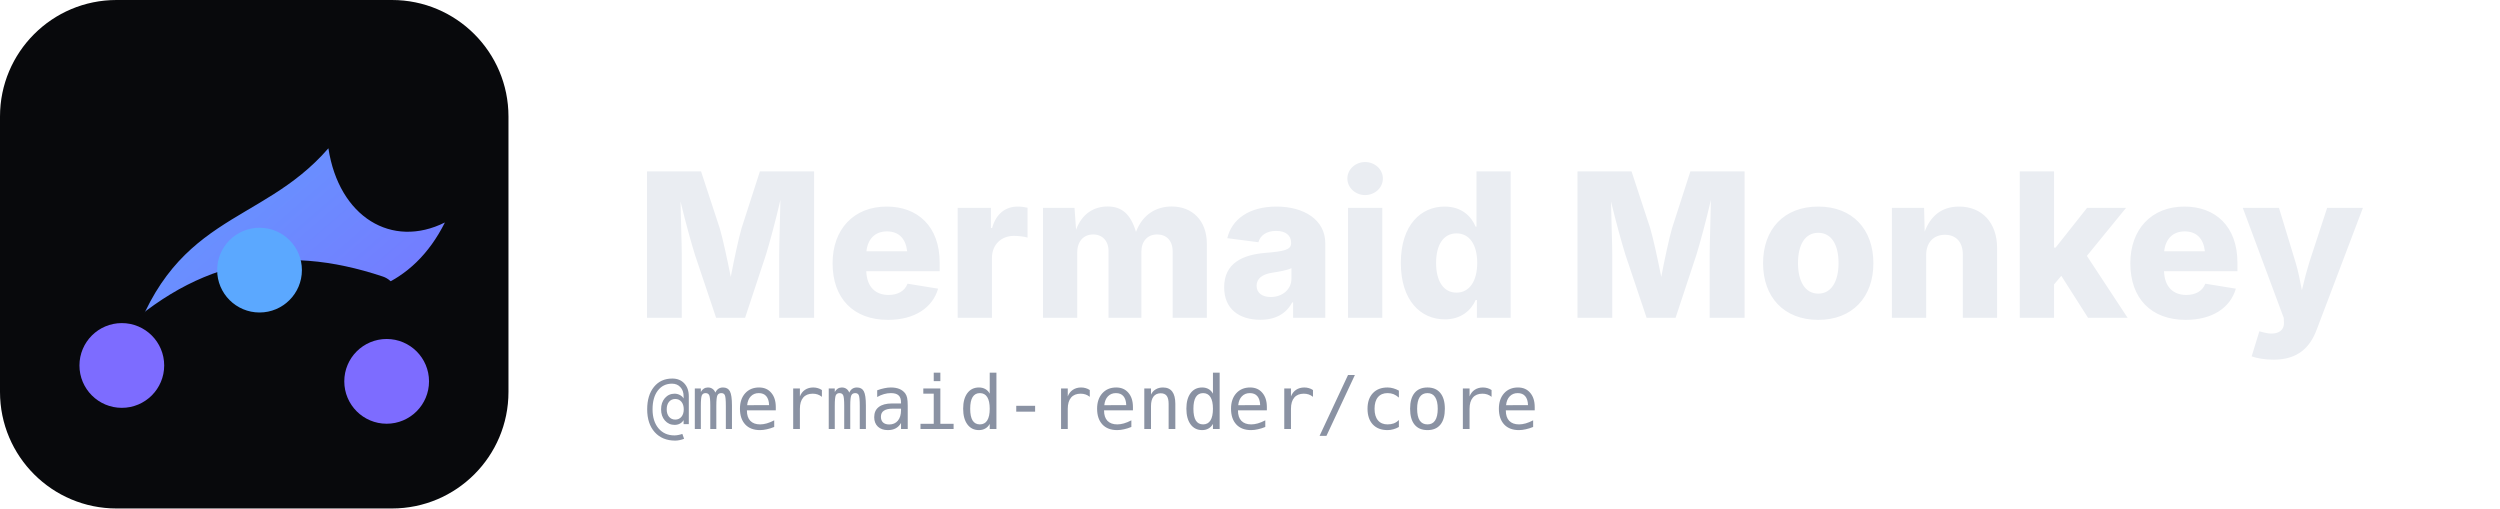
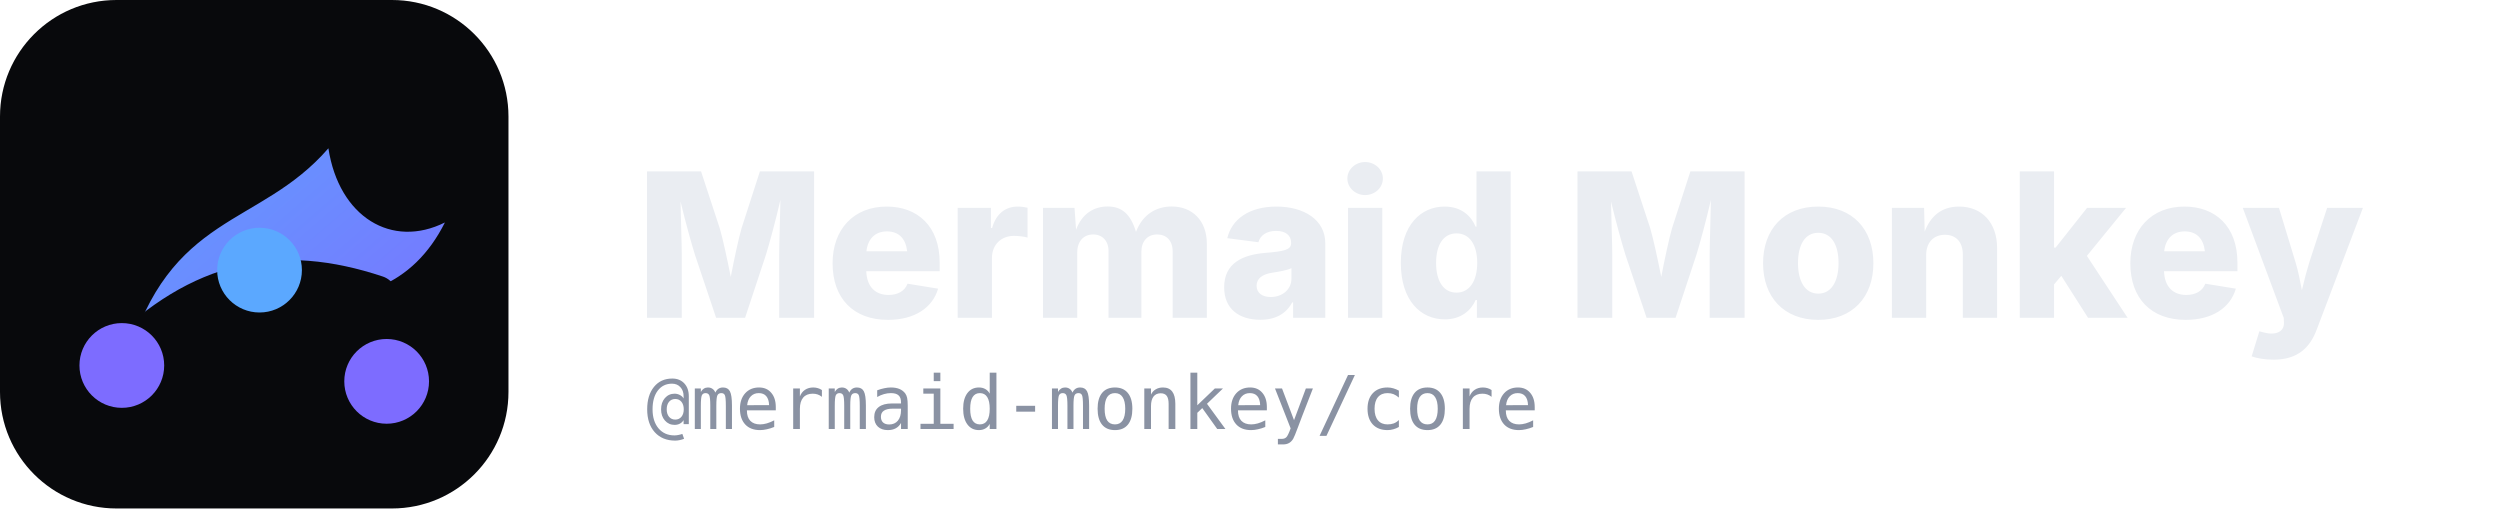
<svg xmlns="http://www.w3.org/2000/svg" viewBox="0 0 472 96" role="img" aria-labelledby="title">
  <defs>
    <linearGradient id="g" x1="16" y1="12" x2="80" y2="86" gradientUnits="userSpaceOnUse">
      <stop stop-color="#5BA8FF" />
      <stop offset="1" stop-color="#7D6CFF" />
    </linearGradient>
  </defs>
  <rect width="96" height="96" rx="22" fill="#08090C" />
  <path d="M24 68c8-28 25-25 38-40 2 13 12 19 22 14-6 12-17 16-30 13-10-2-20 3-30 13Z" fill="url(#g)" />
  <path d="M23 68c15-15 30-18 48-12" fill="none" stroke="#08090C" stroke-width="8" stroke-linecap="round" />
  <circle cx="23" cy="69" r="8" fill="#7D6CFF" />
  <circle cx="49" cy="51" r="8" fill="#5BA8FF" />
  <circle cx="73" cy="72" r="8" fill="#7D6CFF" />
  <text x="120" y="60" fill="#EAEDF2" font-family="Inter, Arial, sans-serif" font-size="38" font-weight="800">Mermaid Monkey</text>
-   <text x="122" y="81" fill="#8A92A3" font-family="JetBrains Mono, Consolas, monospace" font-size="14">@mermaid-render/core</text>
+   <text x="122" y="81" fill="#8A92A3" font-family="JetBrains Mono, Consolas, monospace" font-size="14">@mermaid-monkey/core</text>
</svg>
